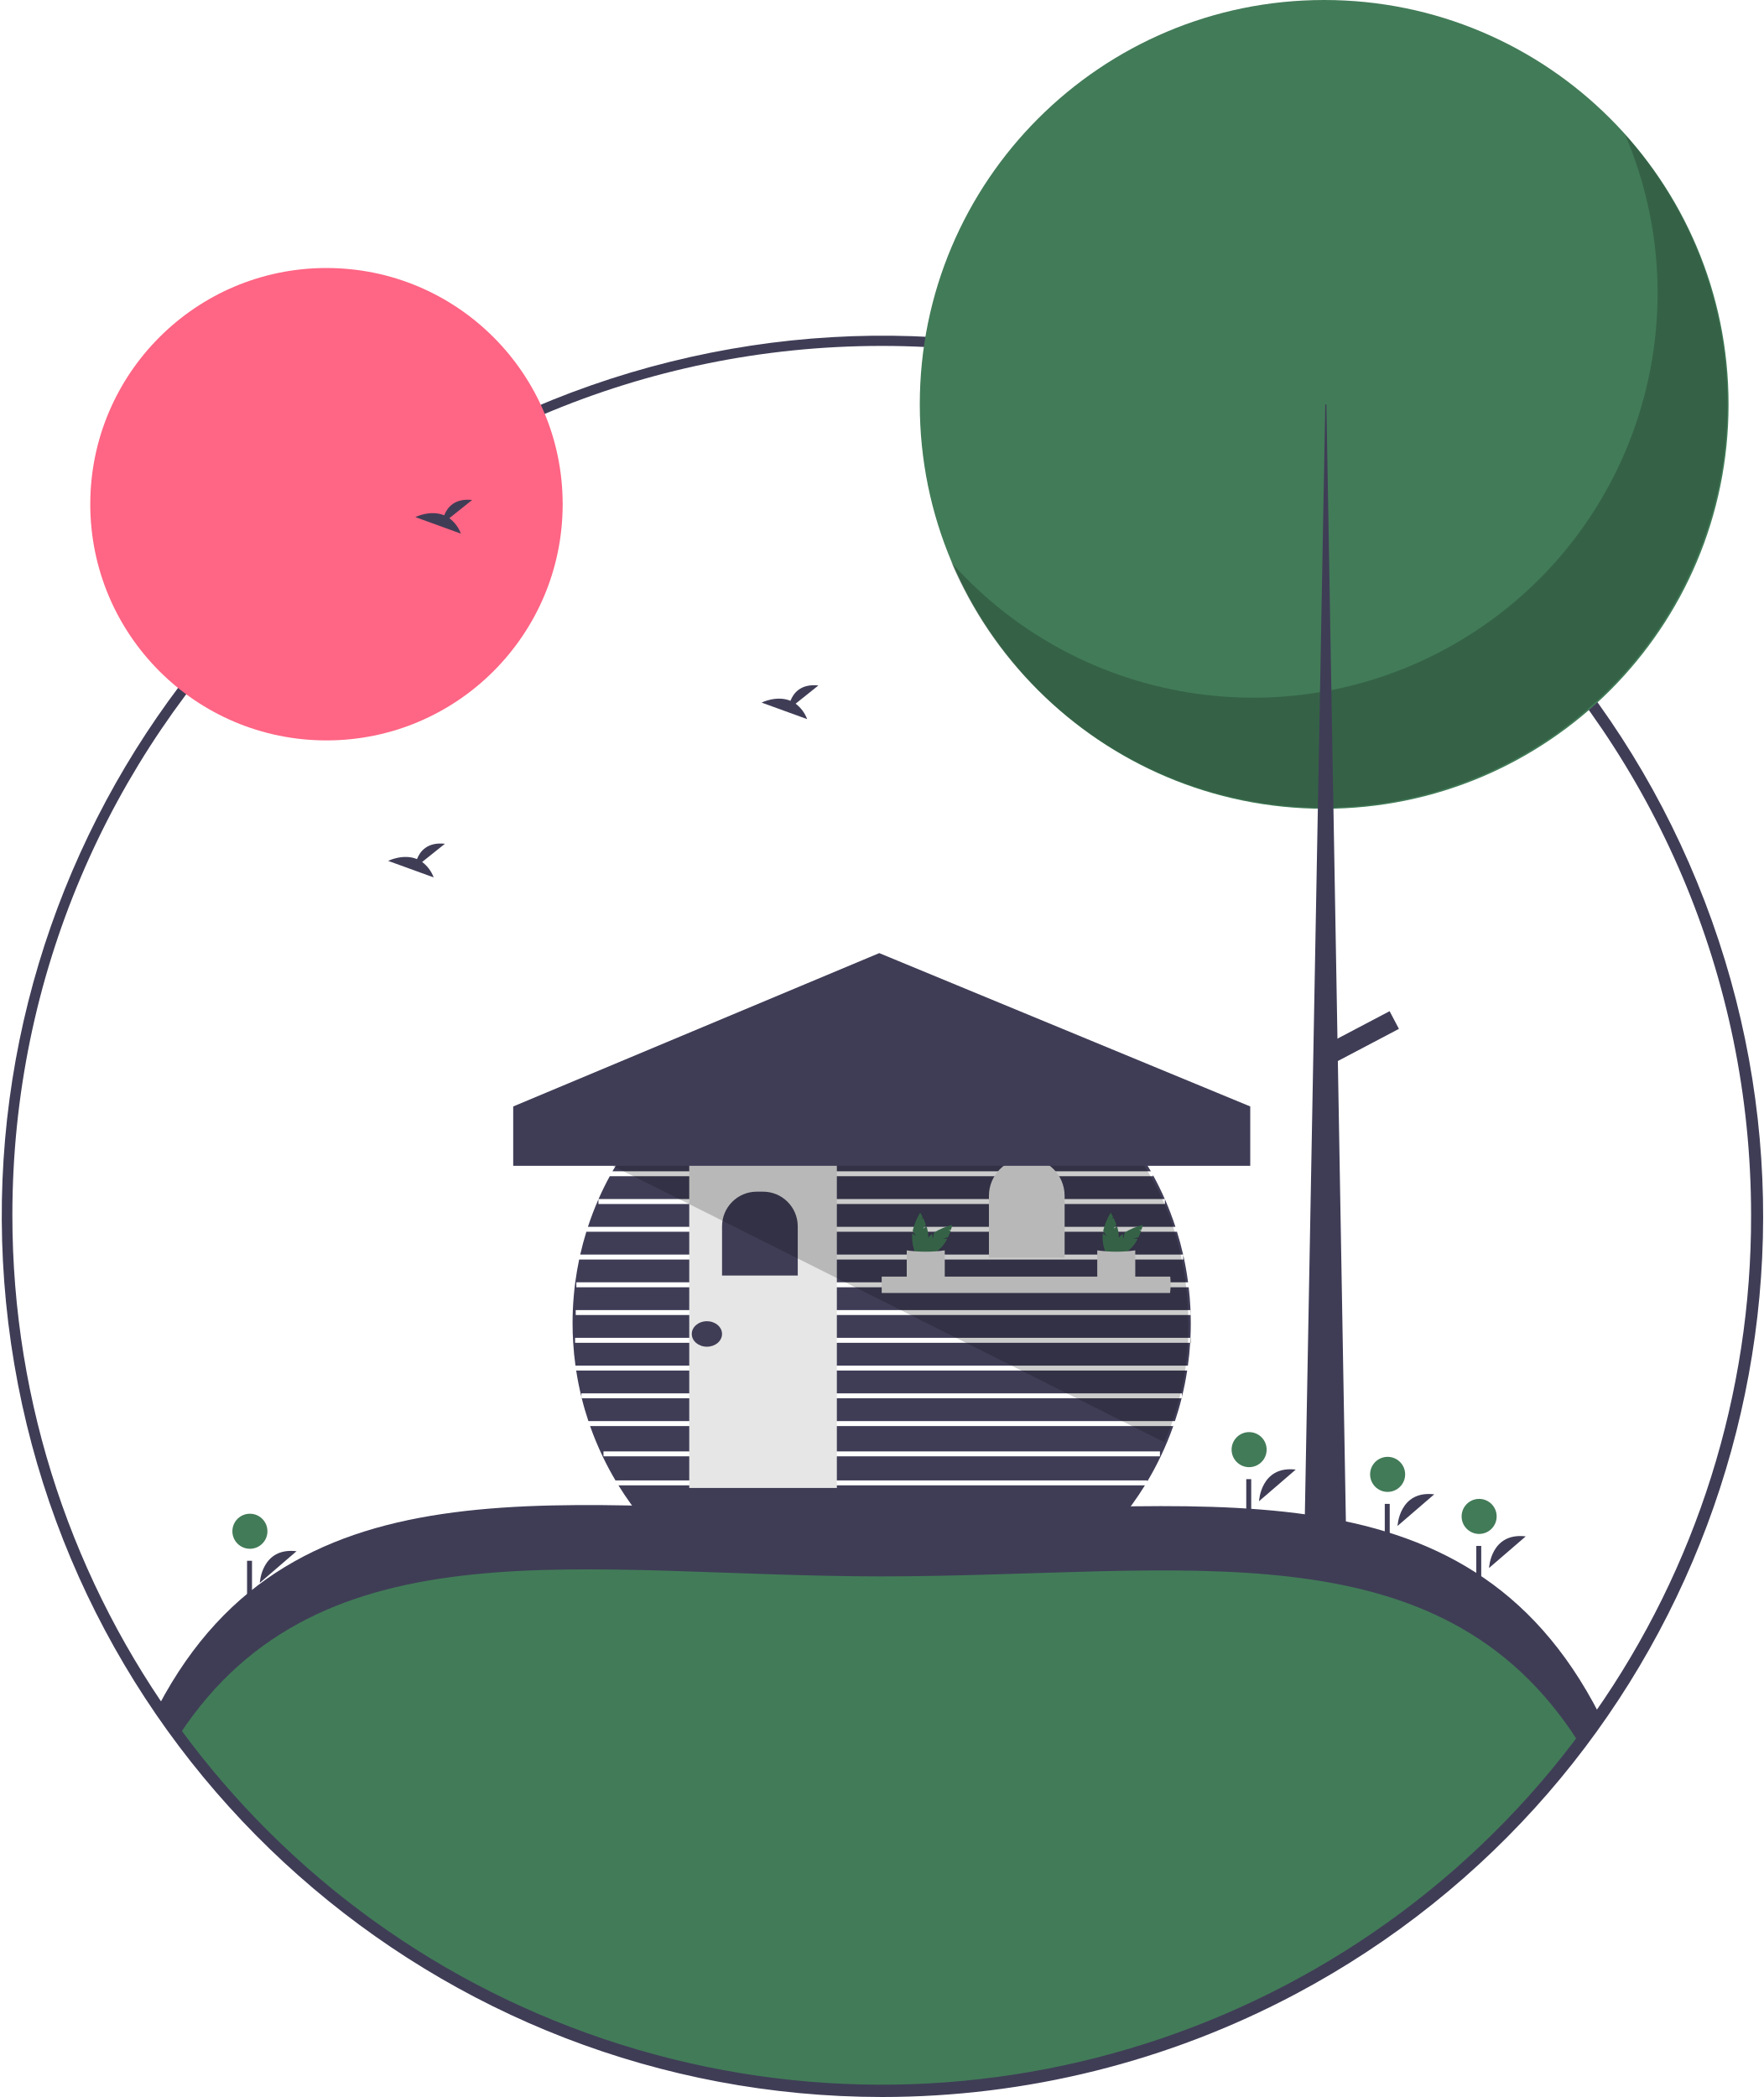
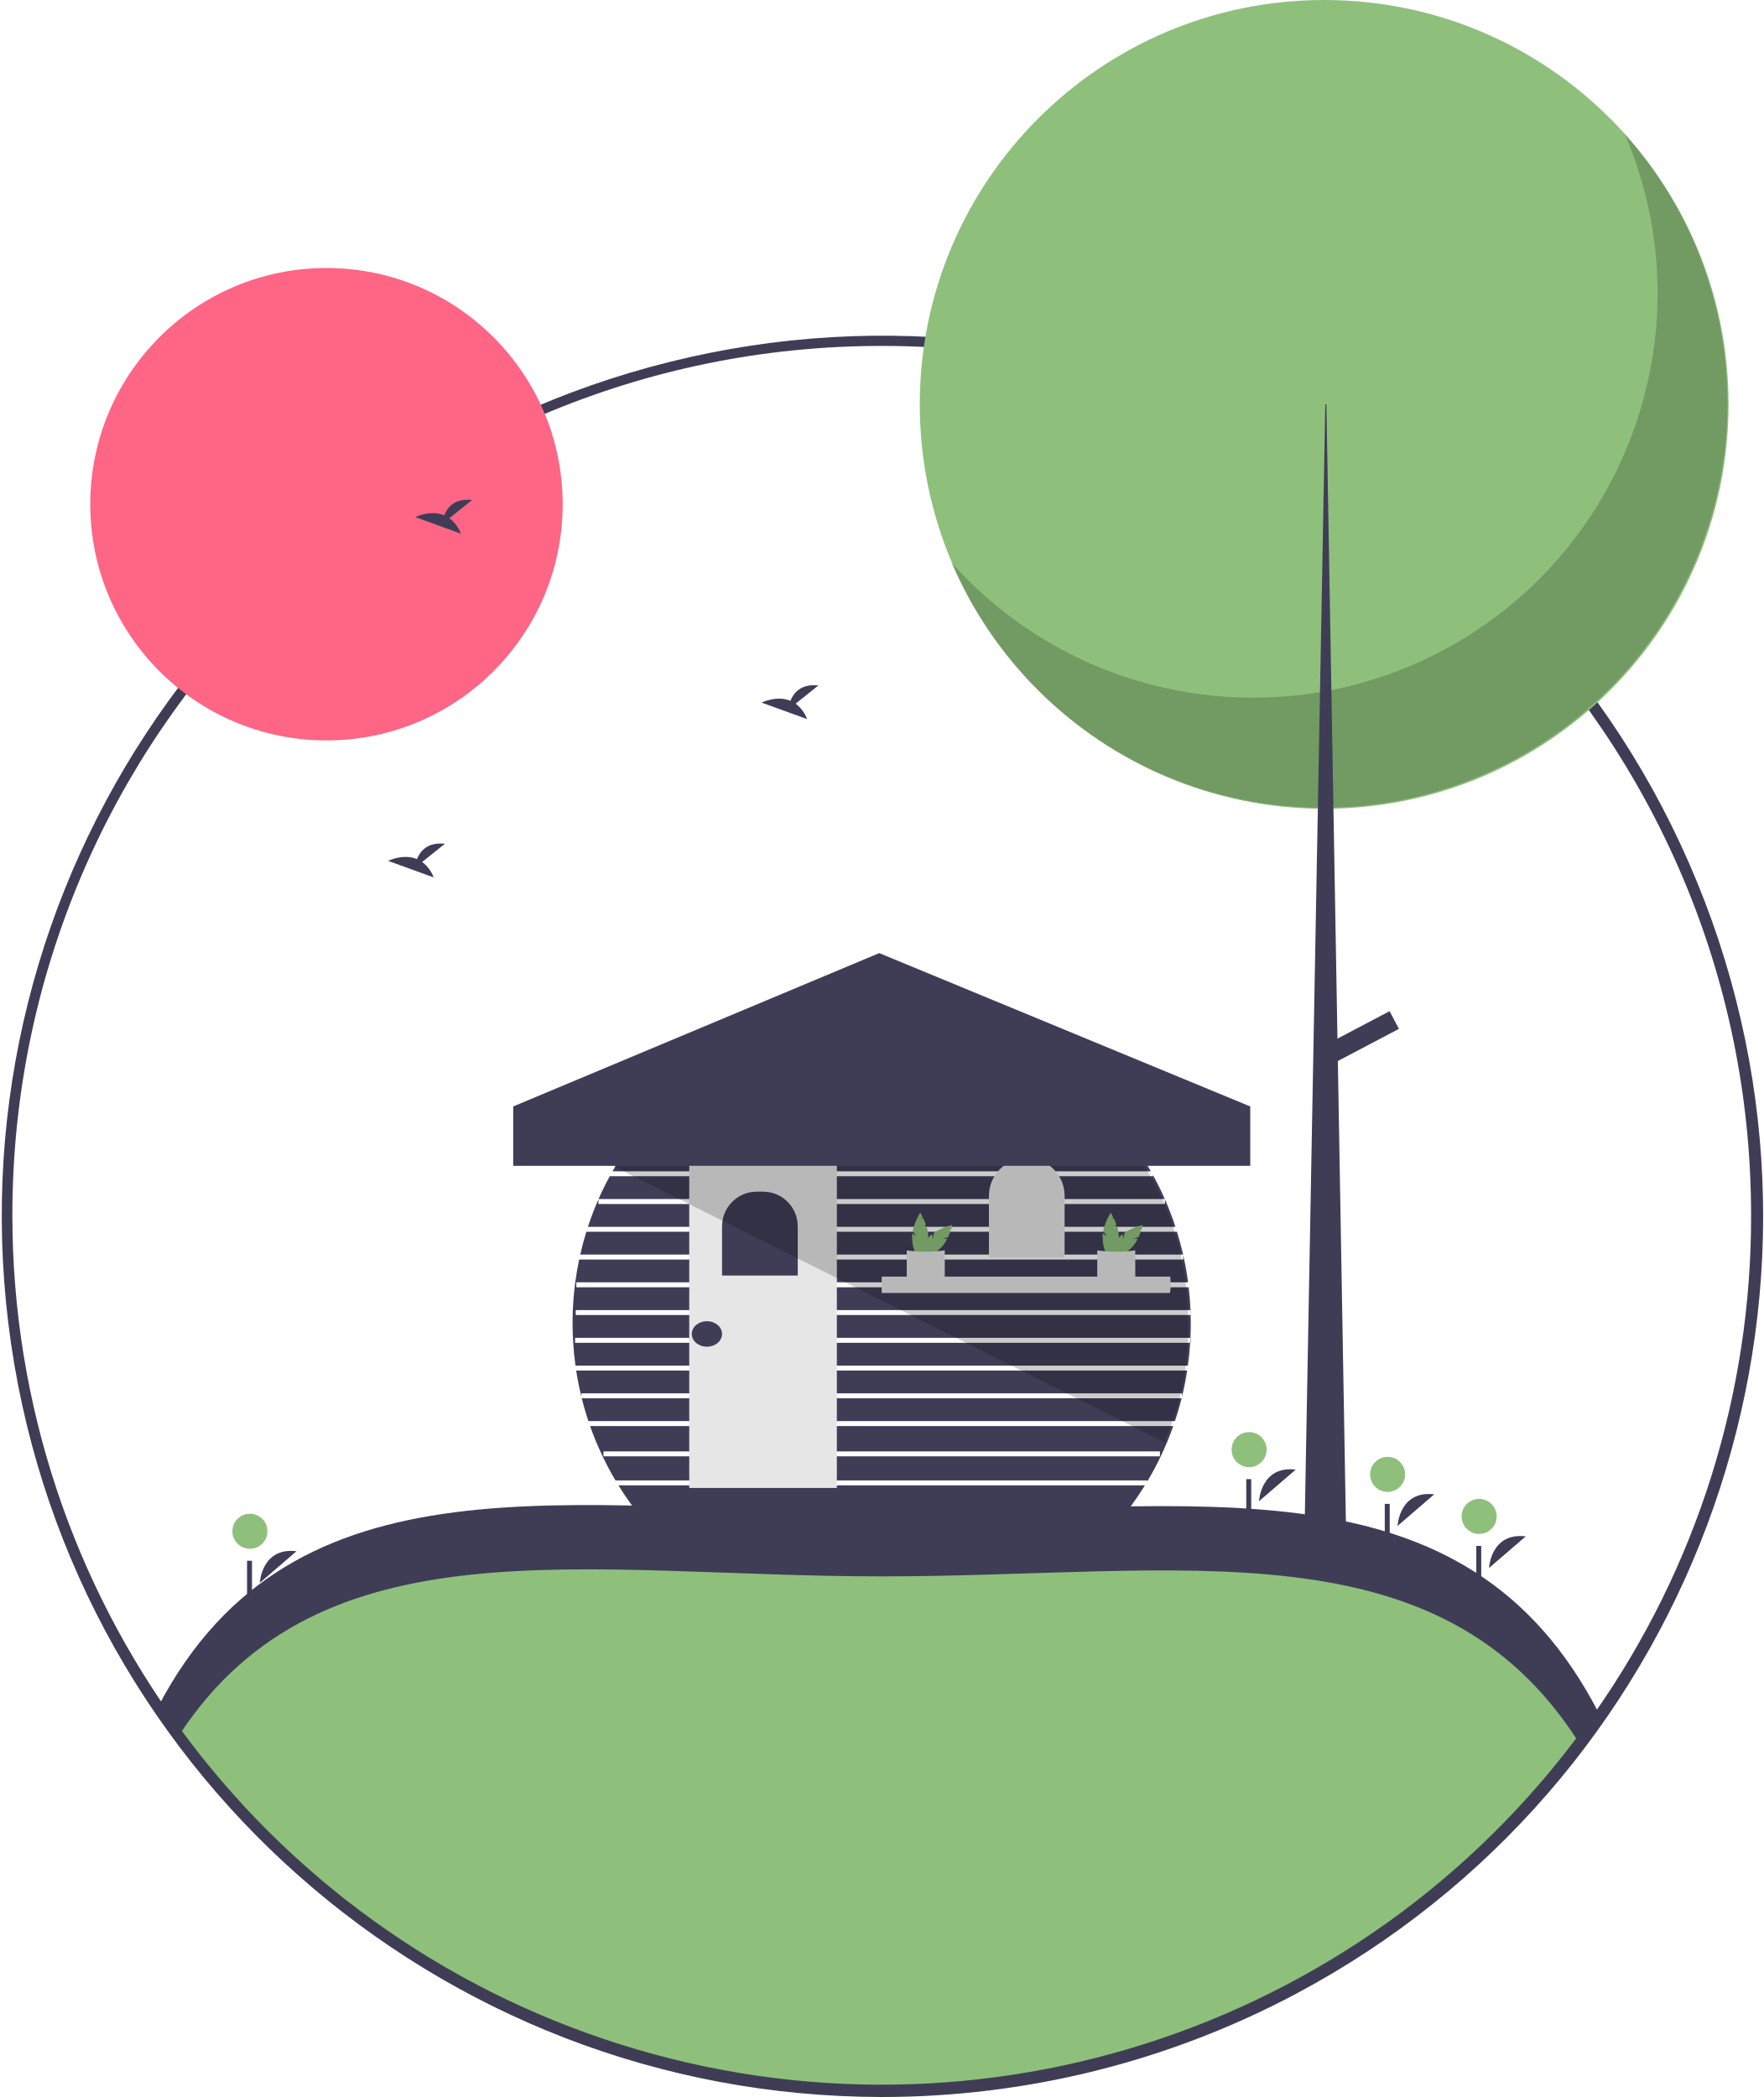
<svg xmlns="http://www.w3.org/2000/svg" width="713" height="847.86" viewBox="0 0 713 847.86" role="img" artist="Katerina Limpitsouni" source="https://undraw.co/">
  <path d="M482.08,603.4a122.537,122.537,0,0,0,5.14,12.38v.01q2.355,4.92,5.12,9.59H707.36v.43q2.925-4.875,5.38-10.04a120.099,120.099,0,0,0,5.14-12.37Zm5.42,12.25v-2H712.49v2Zm16.76,26.54H695.7a125.032,125.032,0,0,0,10.71-14.81H493.55A125.041,125.041,0,0,0,504.26,642.191Z" transform="translate(-243.5 -26.81984)" fill="#3f3d56" />
  <path d="M721.24,592.181c-.77,3.13-1.67,6.2-2.68,9.22H481.4c-1.01-3.02-1.91-6.09-2.68-9.22Z" transform="translate(-243.5 -26.81984)" fill="#3f3d56" />
  <path d="M721.39,591.59v-1.41H478.57v1.41q-1.275-5.22-2.11-10.63H723.5Q722.675,586.361,721.39,591.59Z" transform="translate(-243.5 -26.81984)" fill="#3f3d56" />
  <path d="M476.02,567.74v2H724.71c-.19,3.11-.49,6.18-.92,9.22H476.17c-.42-3.02-.73-6.08-.91-9.18-.18-2.62-.26-5.26-.26-7.93,0-1.8.04-3.59.11-5.37v-.02q.255-5.685.98-11.22v-.01q.63-4.635,1.57-9.16H721.9v-1.82q1.23,5.43,1.96,11.04H476.53v2H724.11q.495,4.185.7,8.44l.03.78H476.28v2H724.91c.04,1.11.05,2.22.05,3.34,0,1.98-.05,3.94-.14,5.89Z" transform="translate(-243.5 -26.81984)" fill="#3f3d56" />
  <path d="M721.86,534.071H478.1q1.065-4.68,2.47-9.22H719.35v-.11C720.31,527.8,721.14,530.91,721.86,534.071Z" transform="translate(-243.5 -26.81984)" fill="#3f3d56" />
  <path d="M718.75,522.85H481.21q1.86-5.7,4.25-11.14v1.91H714.5v-1.9Q716.885,517.15,718.75,522.85Z" transform="translate(-243.5 -26.81984)" fill="#3f3d56" />
  <path d="M714.45,511.62H485.5q2.07-4.71,4.53-9.22H709.66v-.5Q712.27,506.641,714.45,511.62Z" transform="translate(-243.5 -26.81984)" fill="#3f3d56" />
  <path d="M708.82,500.4H491.13a125.006,125.006,0,0,1,217.69,0Z" transform="translate(-243.5 -26.81984)" fill="#3f3d56" />
  <path d="M478.57,591.59a5.653,5.653,0,0,0,.15.59h-.15Z" transform="translate(-243.5 -26.81984)" opacity="0.5" />
  <path d="M721.39,591.59v.59h-.15A5.666,5.666,0,0,0,721.39,591.59Z" transform="translate(-243.5 -26.81984)" opacity="0.5" />
  <path d="M724.96,567.74v2h-.25c.02-.25.04-.5.05-.75.02-.42.04-.83.06-1.25Z" transform="translate(-243.5 -26.81984)" opacity="0.5" />
  <path d="M724.96,556.51v2h-.05c-.01-.67-.04-1.33-.07-2Z" transform="translate(-243.5 -26.81984)" opacity="0.5" />
  <path d="M721.9,534.071v.18c-.01-.06-.03-.12-.04-.18Z" transform="translate(-243.5 -26.81984)" opacity="0.5" />
  <path d="M485.46,511.62h.04a.357.357,0,0,1-.04.09Z" transform="translate(-243.5 -26.81984)" opacity="0.5" />
  <path d="M714.5,511.62v.1a.935.935,0,0,0-.05-.1Z" transform="translate(-243.5 -26.81984)" opacity="0.5" />
  <rect x="254.71" y="462.358" width="203.539" height="2" opacity="0.5" />
  <rect x="263.127" y="451.135" width="187.214" height="2" opacity="0.5" />
  <rect x="274.605" y="439.912" width="163.749" height="2" opacity="0.5" />
  <rect x="530.603" y="455.637" width="136.203" height="2" transform="translate(-244.3907 -25.64963) rotate(-0.11191)" opacity="0.5" />
  <rect x="278.674" y="469.361" width="59.684" height="132.248" fill="#e6e6e6" />
  <path d="M305.978,481.813h2.527a14.04,14.04,0,0,1,14.04,14.04v19.88a0,0,0,0,1,0,0H291.937a0,0,0,0,1,0,0V495.853A14.04,14.04,0,0,1,305.978,481.813Z" fill="#3f3d56" />
  <path d="M415.144,468.204h0a15.304,15.304,0,0,1,15.304,15.304v24.996a0,0,0,0,1,0,0H399.84a0,0,0,0,1,0,0v-24.996A15.304,15.304,0,0,1,415.144,468.204Z" fill="#e6e6e6" />
  <path d="M716.798,546.036a31.95,31.95,0,0,1-.199,3.571H599.98V542.975H716.65Q716.795,544.498,716.798,546.036Z" transform="translate(-243.5 -26.81984)" fill="#e6e6e6" />
-   <path d="M616.715,523.649l1.134-1.752a26.267,26.267,0,0,0-1.163-2.723l-.733.592.58-.897c-.553-1.089-.988-1.775-.988-1.775a25.173,25.173,0,0,0-3.033,7.376l1.455,2.248-1.61-1.301a10.627,10.627,0,0,0-.088,1.333c0,4.493,1.467,8.135,3.277,8.135s3.277-3.642,3.277-8.135a13.991,13.991,0,0,0-.75-4.198Z" transform="translate(-243.5 -26.81984)" fill="#427b58" />
-   <path d="M624.739,527.544l2.041-.437a26.267,26.267,0,0,0,1.103-2.748l-.937-.1,1.045-.224c.379-1.161.556-1.954.556-1.954a25.173,25.173,0,0,0-7.361,3.071l-.561,2.618-.219-2.059a10.628,10.628,0,0,0-1.005.88c-3.177,3.177-4.715,6.79-3.435,8.069s4.893-.258,8.069-3.435a13.991,13.991,0,0,0,2.438-3.498Z" transform="translate(-243.5 -26.81984)" fill="#427b58" />
+   <path d="M616.715,523.649l1.134-1.752a26.267,26.267,0,0,0-1.163-2.723l-.733.592.58-.897c-.553-1.089-.988-1.775-.988-1.775a25.173,25.173,0,0,0-3.033,7.376l1.455,2.248-1.61-1.301a10.627,10.627,0,0,0-.088,1.333c0,4.493,1.467,8.135,3.277,8.135s3.277-3.642,3.277-8.135a13.991,13.991,0,0,0-.75-4.198Z" transform="translate(-243.5 -26.81984)" fill="#8ec07c" />
+   <path d="M624.739,527.544l2.041-.437a26.267,26.267,0,0,0,1.103-2.748l-.937-.1,1.045-.224c.379-1.161.556-1.954.556-1.954a25.173,25.173,0,0,0-7.361,3.071l-.561,2.618-.219-2.059a10.628,10.628,0,0,0-1.005.88c-3.177,3.177-4.715,6.79-3.435,8.069s4.893-.258,8.069-3.435a13.991,13.991,0,0,0,2.438-3.498Z" transform="translate(-243.5 -26.81984)" fill="#8ec07c" />
  <path d="M625.485,544.928c-4.732.303-9.887-.018-15.372,0V532.371a55.407,55.407,0,0,0,15.372,0Z" transform="translate(-243.5 -26.81984)" fill="#e6e6e6" />
-   <path d="M693.744,523.649l1.134-1.752a26.267,26.267,0,0,0-1.163-2.723l-.733.592.58-.897c-.553-1.089-.988-1.775-.988-1.775a25.173,25.173,0,0,0-3.033,7.376l1.455,2.248-1.61-1.301a10.627,10.627,0,0,0-.088,1.333c0,4.493,1.467,8.135,3.277,8.135s3.277-3.642,3.277-8.135a13.991,13.991,0,0,0-.75-4.198Z" transform="translate(-243.5 -26.81984)" fill="#427b58" />
-   <path d="M701.768,527.544l2.041-.437a26.267,26.267,0,0,0,1.103-2.748l-.937-.1,1.045-.224c.379-1.161.556-1.954.556-1.954a25.173,25.173,0,0,0-7.361,3.071l-.561,2.618-.219-2.059a10.628,10.628,0,0,0-1.005.88c-3.177,3.177-4.715,6.79-3.435,8.069s4.893-.258,8.069-3.435a13.991,13.991,0,0,0,2.438-3.498Z" transform="translate(-243.5 -26.81984)" fill="#427b58" />
+   <path d="M693.744,523.649l1.134-1.752a26.267,26.267,0,0,0-1.163-2.723l-.733.592.58-.897c-.553-1.089-.988-1.775-.988-1.775a25.173,25.173,0,0,0-3.033,7.376l1.455,2.248-1.61-1.301a10.627,10.627,0,0,0-.088,1.333c0,4.493,1.467,8.135,3.277,8.135s3.277-3.642,3.277-8.135a13.991,13.991,0,0,0-.75-4.198Z" transform="translate(-243.5 -26.81984)" fill="#8ec07c" />
+   <path d="M701.768,527.544l2.041-.437a26.267,26.267,0,0,0,1.103-2.748l-.937-.1,1.045-.224c.379-1.161.556-1.954.556-1.954a25.173,25.173,0,0,0-7.361,3.071l-.561,2.618-.219-2.059a10.628,10.628,0,0,0-1.005.88c-3.177,3.177-4.715,6.79-3.435,8.069s4.893-.258,8.069-3.435a13.991,13.991,0,0,0,2.438-3.498Z" transform="translate(-243.5 -26.81984)" fill="#8ec07c" />
  <path d="M702.513,544.928c-4.732.303-9.887-.018-15.372,0V532.371a55.407,55.407,0,0,0,15.372,0Z" transform="translate(-243.5 -26.81984)" fill="#e6e6e6" />
  <ellipse cx="285.816" cy="539.349" rx="6.121" ry="5.153" fill="#3f3d56" />
-   <path d="M890.19,720.98c-64.01,91.42-170.12,151.2-290.19,151.2-121.51,0-228.72-61.22-292.47-154.5,54.9-104.35,166.37-78.5,292.47-78.5C727.42,639.181,835.87,614.84,890.19,720.98Z" transform="translate(-243.5 -26.81984)" fill="#427b58" />
+   <path d="M890.19,720.98c-64.01,91.42-170.12,151.2-290.19,151.2-121.51,0-228.72-61.22-292.47-154.5,54.9-104.35,166.37-78.5,292.47-78.5C727.42,639.181,835.87,614.84,890.19,720.98Z" transform="translate(-243.5 -26.81984)" fill="#8ec07c" />
  <path d="M600,664.181c121.207,0,225.245-22.015,281.858,67.196q4.273-5.614,8.332-11.396c-54.32-106.14-162.77-81.8-290.19-81.8-126.1,0-237.57-25.85-292.47,78.5q4.071,5.957,8.382,11.732C373.276,640.784,480.013,664.181,600,664.181Z" transform="translate(-243.5 -26.81984)" fill="#3f3d56" />
  <path d="M600,874.68a356.041,356.041,0,1,1,167.295-41.605A356.627,356.627,0,0,1,600,874.68Zm0-710a353.5,353.5,0,1,0,165.885,665.746A356.518,356.518,0,0,0,889.781,720.689a354.039,354.039,0,0,0,35.937-340.105h0A353.211,353.211,0,0,0,600,164.68Z" transform="translate(-243.5 -26.81984)" fill="#3f3d56" />
  <path d="M600,872.68a354.419,354.419,0,0,1-354.5-354.5C245.5,322.708,404.528,163.68,600,163.68c195.472,0,354.5,159.028,354.5,354.5a352.229,352.229,0,0,1-63.901,203.091h0A355.097,355.097,0,0,1,600,872.68Zm0-706c-193.818,0-351.5,157.682-351.5,351.5A351.527,351.527,0,0,0,888.142,719.55h0A349.248,349.248,0,0,0,951.5,518.18C951.5,324.362,793.817,166.68,600,166.68Z" transform="translate(-243.5 -26.81984)" fill="#3f3d56" />
  <circle cx="132" cy="203.861" r="95.5" fill="#ff6584" />
-   <circle cx="535.391" cy="163.5" r="163.5" fill="#427b58" />
+   <circle cx="535.391" cy="163.5" r="163.5" fill="#8ec07c" />
  <path d="M900.512,81.115A163.513,163.513,0,0,1,628.073,254.158,163.514,163.514,0,1,0,900.512,81.115Z" transform="translate(-243.5 -26.81984)" opacity="0.2" />
  <polygon points="535.84 163.5 536.289 163.5 544.374 627.049 527.306 627.049 535.84 163.5" fill="#3f3d56" />
  <rect x="789.671" y="431.078" width="8.085" height="30.544" transform="translate(575.4112 -490.7306) rotate(62.23413)" fill="#3f3d56" />
  <path d="M752.544,633.793s.691-14.47,14.847-12.788" transform="translate(-243.5 -26.81984)" fill="#3f3d56" />
-   <circle cx="505.044" cy="586.118" r="7.085" fill="#427b58" />
+   <circle cx="505.044" cy="586.118" r="7.085" fill="#8ec07c" />
  <rect x="503.891" y="598.049" width="2" height="14" fill="#3f3d56" />
  <path d="M845.544,660.793s.691-14.47,14.847-12.788" transform="translate(-243.5 -26.81984)" fill="#3f3d56" />
-   <circle cx="598.044" cy="613.118" r="7.085" fill="#427b58" />
+   <circle cx="598.044" cy="613.118" r="7.085" fill="#8ec07c" />
  <rect x="596.891" y="625.049" width="2" height="14" fill="#3f3d56" />
  <path d="M348.544,666.793s.691-14.47,14.847-12.788" transform="translate(-243.5 -26.81984)" fill="#3f3d56" />
-   <circle cx="101.044" cy="619.118" r="7.085" fill="#427b58" />
+   <circle cx="101.044" cy="619.118" r="7.085" fill="#8ec07c" />
  <rect x="99.891" y="631.049" width="2" height="14" fill="#3f3d56" />
  <path d="M808.544,643.793s.691-14.47,14.847-12.788" transform="translate(-243.5 -26.81984)" fill="#3f3d56" />
-   <circle cx="561.044" cy="596.118" r="7.085" fill="#427b58" />
+   <circle cx="561.044" cy="596.118" r="7.085" fill="#8ec07c" />
  <rect x="559.891" y="608.049" width="2" height="14" fill="#3f3d56" />
  <path d="M425.185,236.335l9.206-7.363c-7.151-.789-10.09,3.111-11.292,6.198-5.587-2.32-11.669.72-11.669.72l18.419,6.687A13.938,13.938,0,0,0,425.185,236.335Z" transform="translate(-243.5 -26.81984)" fill="#3f3d56" />
  <path d="M565.185,311.335l9.206-7.363c-7.151-.789-10.09,3.111-11.292,6.198-5.587-2.32-11.669.72-11.669.72l18.419,6.687A13.938,13.938,0,0,0,565.185,311.335Z" transform="translate(-243.5 -26.81984)" fill="#3f3d56" />
  <path d="M414.185,375.335l9.206-7.363c-7.151-.789-10.09,3.111-11.292,6.198-5.587-2.32-11.669.72-11.669.72l18.419,6.687A13.938,13.938,0,0,0,414.185,375.335Z" transform="translate(-243.5 -26.81984)" fill="#3f3d56" />
  <path d="M724,563.181a116.421,116.421,0,0,1-9.73,46.75L506.9,506.01l-15.77-7.83,21.37-1.17,185.21-10.12C715.34,507.37,724,534.03,724,563.181Z" transform="translate(-243.5 -26.81984)" opacity="0.2" />
  <polygon points="505.5 471.361 207.5 471.361 207.5 447.361 355.5 385.361 505.5 447.361 505.5 471.361" fill="#3f3d56" />
</svg>
